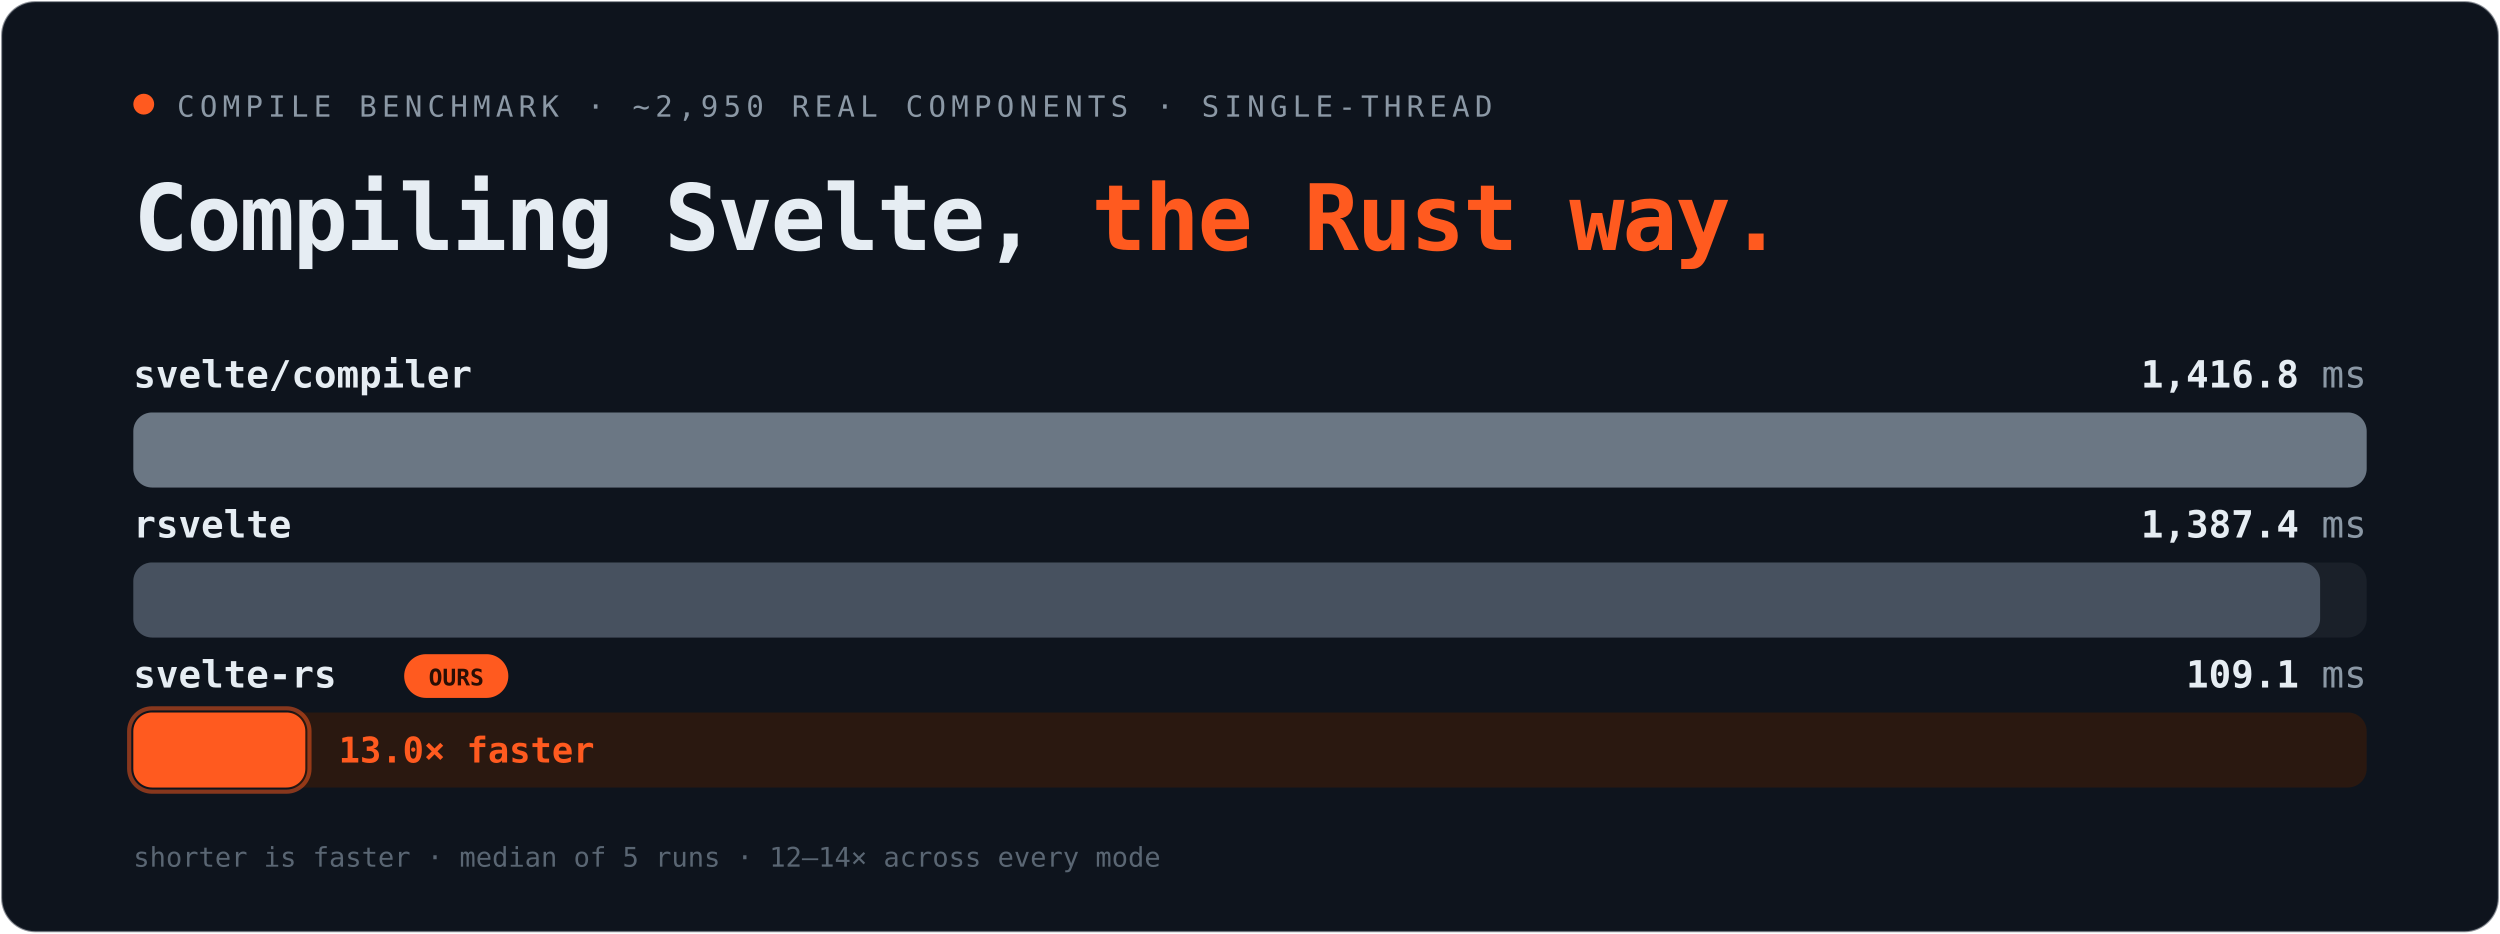
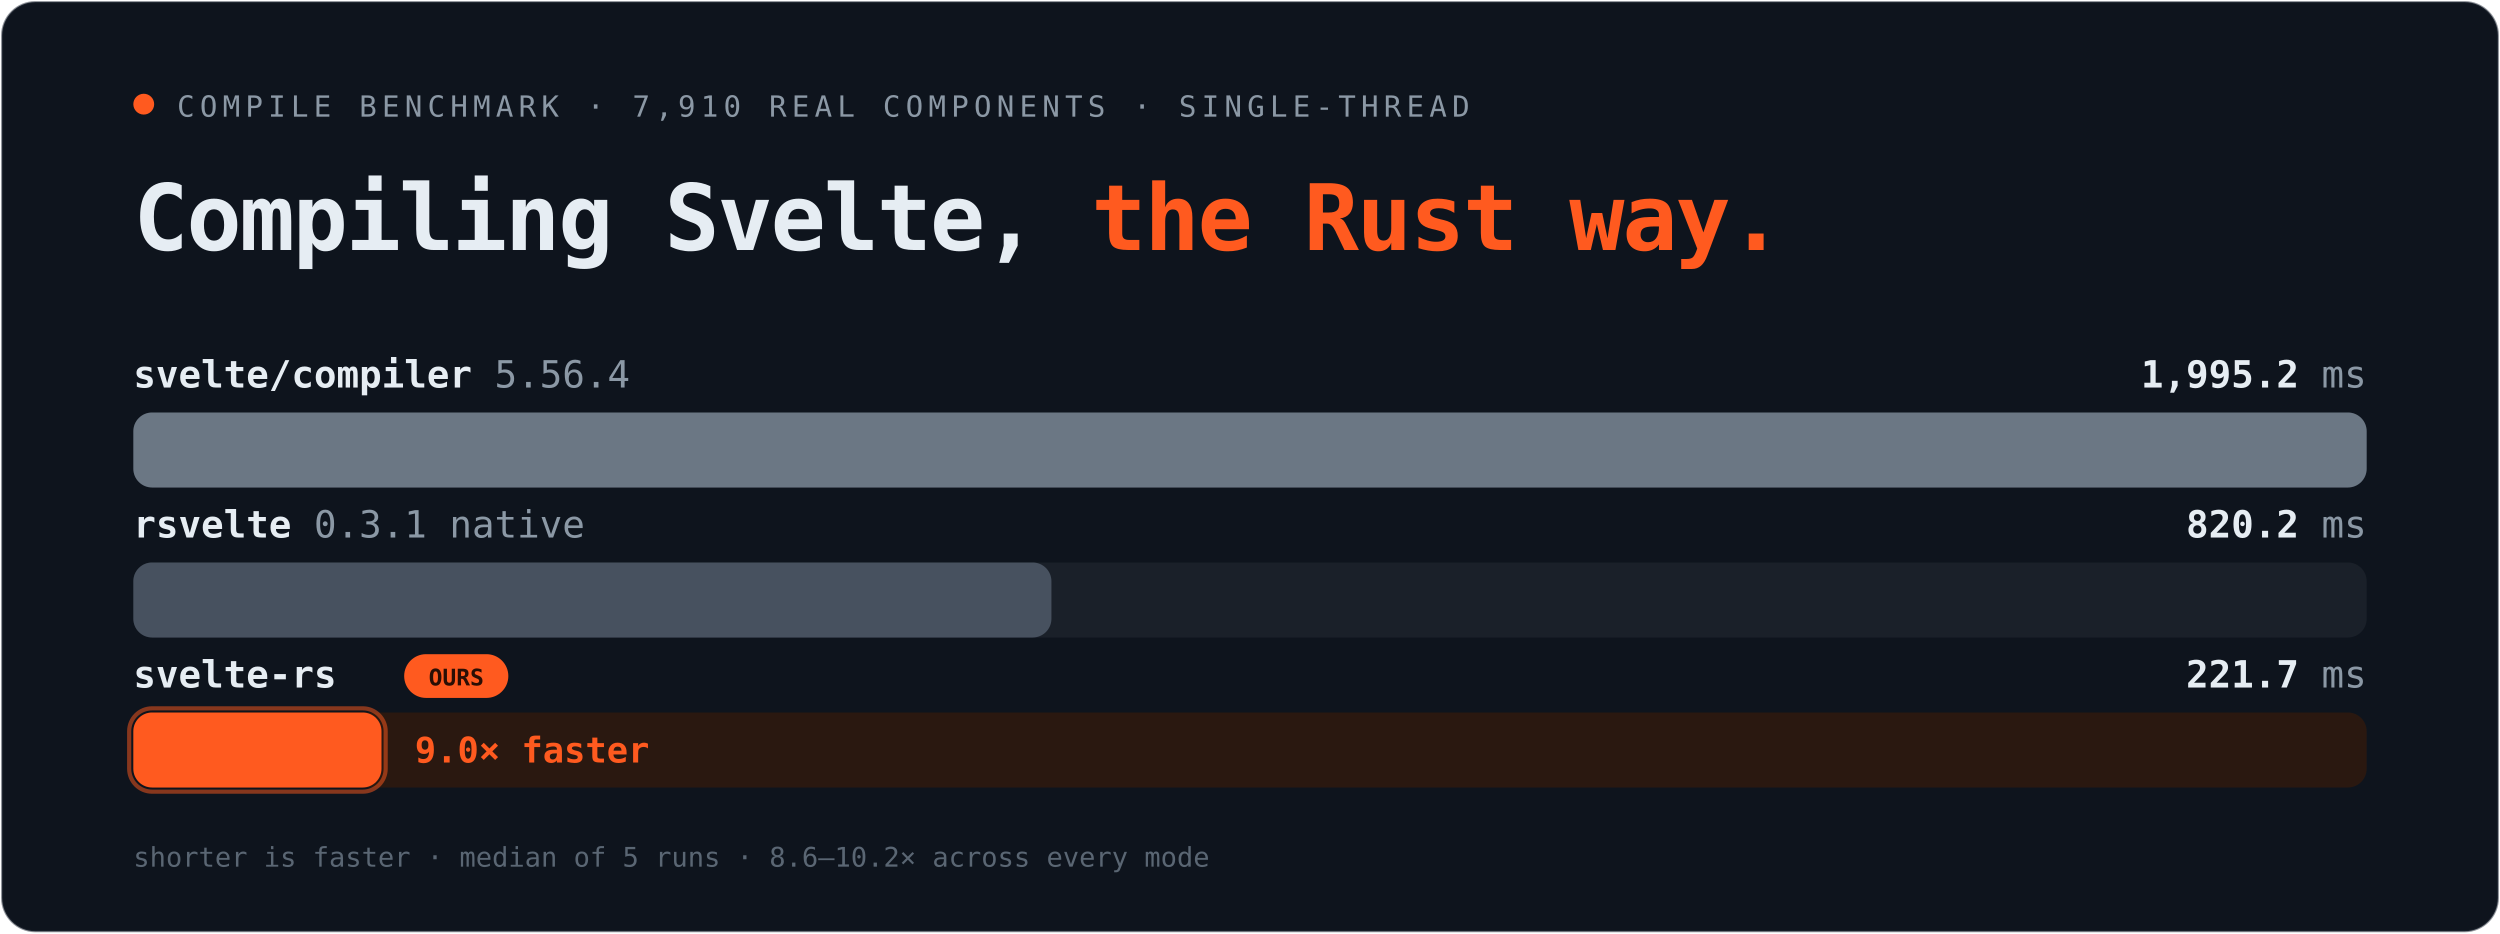
<svg xmlns="http://www.w3.org/2000/svg" viewBox="0 0 1200 448" width="1200" height="448" font-family="system-ui, -apple-system, Segoe UI, Roboto, sans-serif">
  <rect x="1" y="1" width="1198" height="446" rx="16" fill="#0e141d" stroke="#20293480" stroke-width="1" />
  <circle cx="69" cy="50" r="5" fill="#ff5a1f" />
-   <text x="85" y="56" font-family="ui-monospace, SFMono-Regular, Menlo, Consolas, monospace" font-size="14" letter-spacing="2.5" fill="#8b98a5">COMPILE BENCHMARK · ~2,950 REAL COMPONENTS · SINGLE-THREAD</text>
+   <text x="85" y="56" font-family="ui-monospace, SFMono-Regular, Menlo, Consolas, monospace" font-size="14" letter-spacing="2.5" fill="#8b98a5">COMPILE BENCHMARK · 7,910 REAL COMPONENTS · SINGLE-THREAD</text>
  <text x="64" y="120" font-family="ui-monospace, SFMono-Regular, Menlo, Consolas, monospace" font-size="44" font-weight="700" letter-spacing="-1" fill="#e6edf3">Compiling Svelte, <tspan fill="#ff5a1f">the Rust way.</tspan>
  </text>
-   <text x="64" y="186" font-family="ui-monospace, SFMono-Regular, Menlo, Consolas, monospace" font-size="18" font-weight="700" fill="#e6edf3">svelte/compiler</text>
-   <text x="1136" y="186" font-family="ui-monospace, SFMono-Regular, Menlo, Consolas, monospace" font-size="18" font-weight="700" fill="#e6edf3" text-anchor="end">1,416.8 <tspan fill="#8b98a5" font-weight="400">ms</tspan>
+   <text x="64" y="186" font-family="ui-monospace, SFMono-Regular, Menlo, Consolas, monospace" font-size="18" font-weight="700" fill="#e6edf3">svelte/compiler <tspan fill="#8b98a5" font-weight="400">5.56.4</tspan>
+   </text>
+   <text x="1136" y="186" font-family="ui-monospace, SFMono-Regular, Menlo, Consolas, monospace" font-size="18" font-weight="700" fill="#e6edf3" text-anchor="end">1,995.2 <tspan fill="#8b98a5" font-weight="400">ms</tspan>
  </text>
  <rect x="64" y="198" width="1072" height="36" rx="9" fill="#1a2029" />
  <rect x="64" y="198" width="1072" height="36" rx="9" fill="#6b7784" />
-   <text x="64" y="258" font-family="ui-monospace, SFMono-Regular, Menlo, Consolas, monospace" font-size="18" font-weight="700" fill="#e6edf3">rsvelte</text>
-   <text x="1136" y="258" font-family="ui-monospace, SFMono-Regular, Menlo, Consolas, monospace" font-size="18" font-weight="700" fill="#e6edf3" text-anchor="end">1,387.4 <tspan fill="#8b98a5" font-weight="400">ms</tspan>
+   <text x="64" y="258" font-family="ui-monospace, SFMono-Regular, Menlo, Consolas, monospace" font-size="18" font-weight="700" fill="#e6edf3">rsvelte <tspan fill="#8b98a5" font-weight="400">0.3.1 native</tspan>
+   </text>
+   <text x="1136" y="258" font-family="ui-monospace, SFMono-Regular, Menlo, Consolas, monospace" font-size="18" font-weight="700" fill="#e6edf3" text-anchor="end">820.2 <tspan fill="#8b98a5" font-weight="400">ms</tspan>
  </text>
  <rect x="64" y="270" width="1072" height="36" rx="9" fill="#1a2029" />
-   <rect x="64" y="270" width="1049.657" height="36" rx="9" fill="#47515f" />
+   <rect x="64" y="270" width="440.686" height="36" rx="9" fill="#47515f" />
  <text x="64" y="330" font-family="ui-monospace, SFMono-Regular, Menlo, Consolas, monospace" font-size="18" font-weight="700" fill="#e6edf3">svelte-rs</text>
  <rect x="194" y="314" width="50" height="21" rx="10.5" fill="#ff5a1f" />
  <text x="219" y="329" font-family="ui-monospace, SFMono-Regular, Menlo, Consolas, monospace" font-size="11" font-weight="700" fill="#2a0e04" text-anchor="middle">OURS</text>
-   <text x="1136" y="330" font-family="ui-monospace, SFMono-Regular, Menlo, Consolas, monospace" font-size="18" font-weight="700" fill="#e6edf3" text-anchor="end">109.1 <tspan fill="#8b98a5" font-weight="400">ms</tspan>
+   <text x="1136" y="330" font-family="ui-monospace, SFMono-Regular, Menlo, Consolas, monospace" font-size="18" font-weight="700" fill="#e6edf3" text-anchor="end">221.7 <tspan fill="#8b98a5" font-weight="400">ms</tspan>
  </text>
  <rect x="64" y="342" width="1072" height="36" rx="9" fill="#2a1810" />
-   <rect x="62" y="340" width="86.549" height="40" rx="11" fill="none" stroke="#ff5a1f" stroke-opacity="0.5" stroke-width="2" />
-   <rect x="64" y="342" width="82.549" height="36" rx="9" fill="#ff5a1f" />
-   <text x="162.549" y="366" font-family="ui-monospace, SFMono-Regular, Menlo, Consolas, monospace" font-size="17" font-weight="700" fill="#ff5a1f">13.0× faster</text>
-   <text x="64" y="416" font-family="ui-monospace, SFMono-Regular, Menlo, Consolas, monospace" font-size="13" fill="#5a6673">shorter is faster · median of 5 runs · 12–14× across every mode</text>
+   <rect x="62" y="340" width="123.116" height="40" rx="11" fill="none" stroke="#ff5a1f" stroke-opacity="0.5" stroke-width="2" />
+   <rect x="64" y="342" width="119.116" height="36" rx="9" fill="#ff5a1f" />
+   <text x="199.116" y="366" font-family="ui-monospace, SFMono-Regular, Menlo, Consolas, monospace" font-size="17" font-weight="700" fill="#ff5a1f">9.0× faster</text>
+   <text x="64" y="416" font-family="ui-monospace, SFMono-Regular, Menlo, Consolas, monospace" font-size="13" fill="#5a6673">shorter is faster · median of 5 runs · 8.6–10.2× across every mode</text>
</svg>
